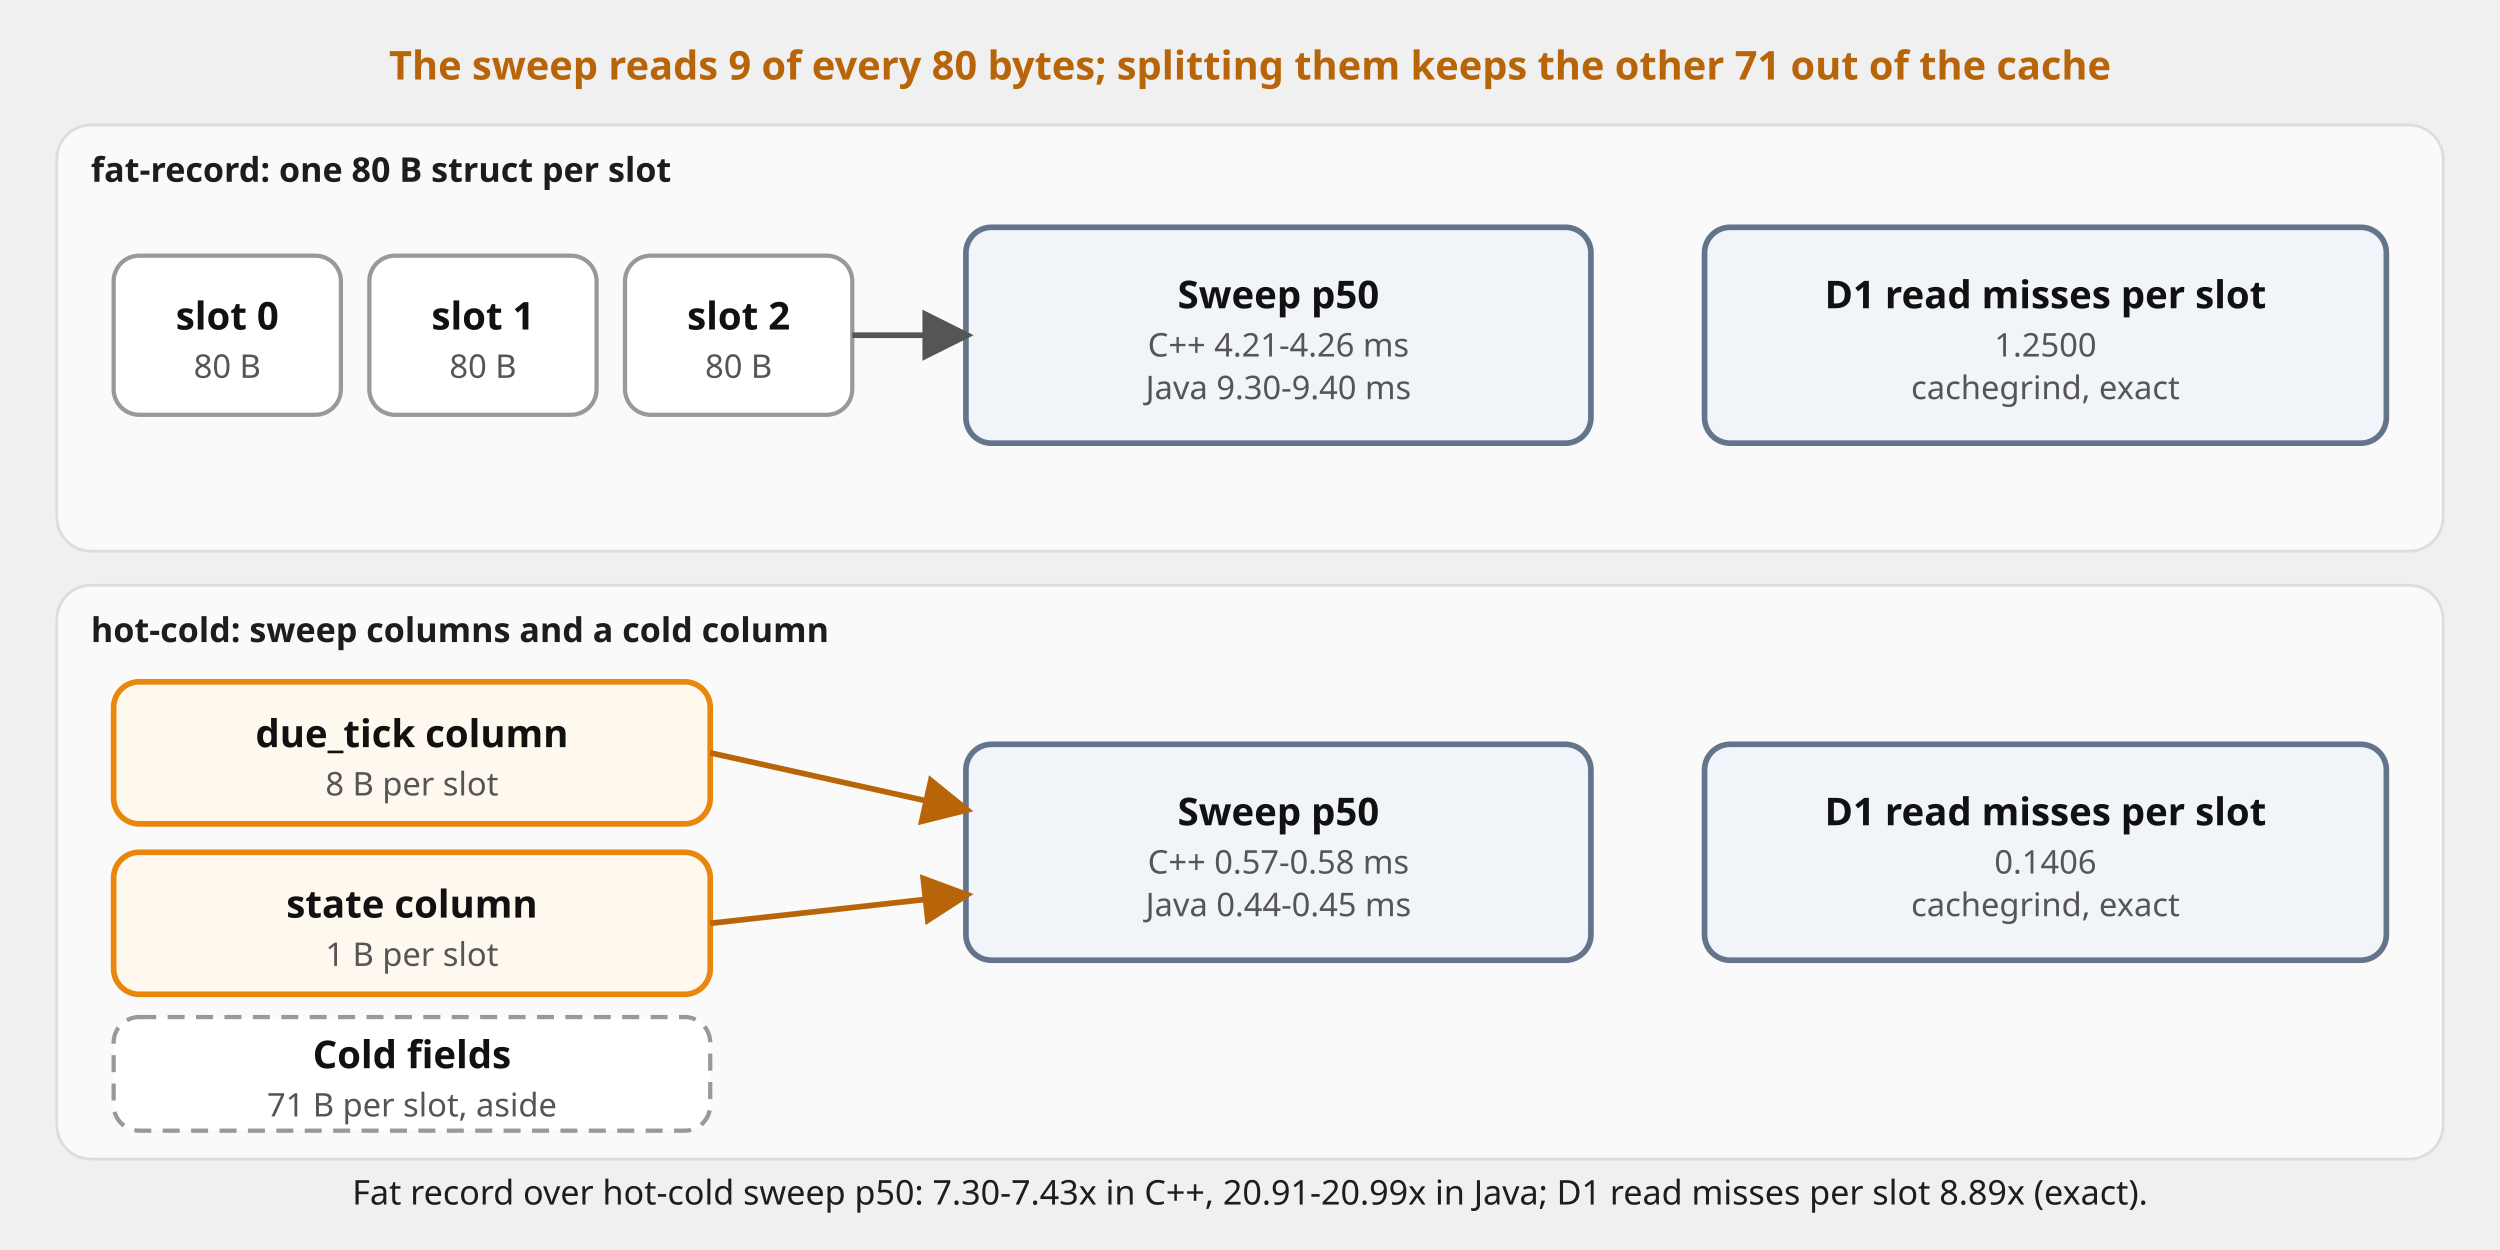
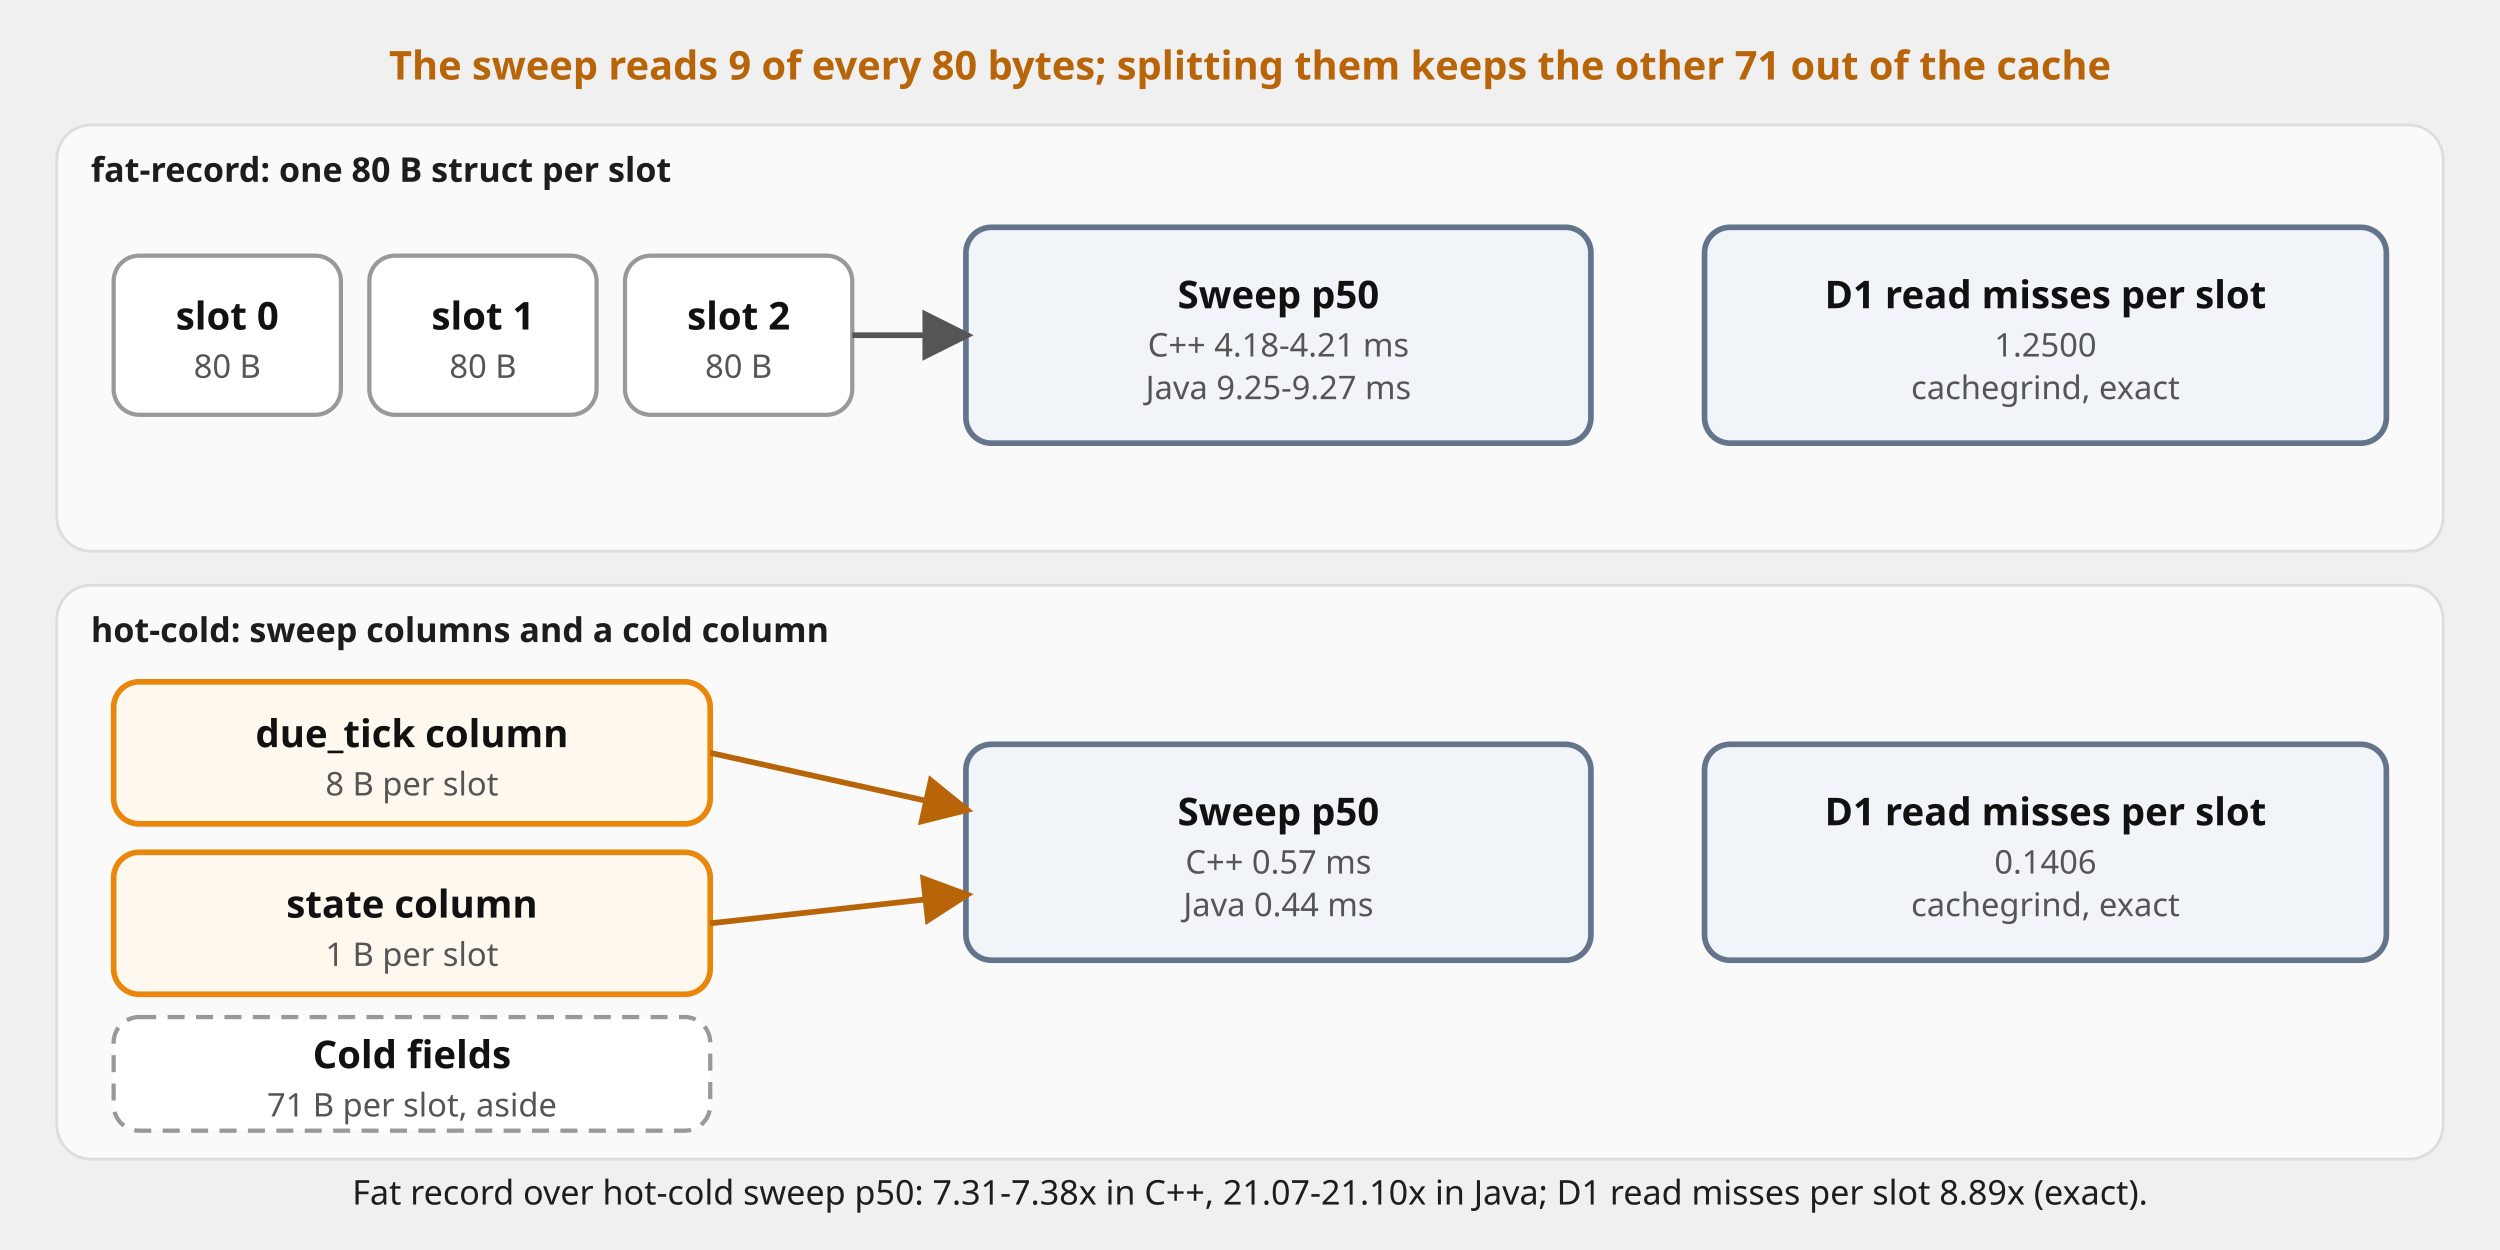
<svg xmlns="http://www.w3.org/2000/svg" viewBox="0 0 880 440" font-family="'Red Hat Text', system-ui, sans-serif" role="img">
  <defs>
    <marker id="a" viewBox="0 0 10 10" refX="8.5" refY="5" markerWidth="9" markerHeight="9" orient="auto-start-reverse">
      <path d="M0,0 L10,5 L0,10 z" fill="#555" />
    </marker>
    <marker id="am" viewBox="0 0 10 10" refX="8.5" refY="5" markerWidth="9" markerHeight="9" orient="auto-start-reverse">
      <path d="M0,0 L10,5 L0,10 z" fill="#b8650a" />
    </marker>
  </defs>
  <rect x="20" y="44" width="840" height="150" rx="12" fill="#fafafa" stroke="#ddd" />
  <text x="32" y="64" font-size="12" font-weight="700" fill="#1d1d1d">fat-record: one 80 B struct per slot</text>
  <rect x="20" y="206" width="840" height="202" rx="12" fill="#fafafa" stroke="#ddd" />
  <text x="32" y="226" font-size="12" font-weight="700" fill="#1d1d1d">hot-cold: sweep columns and a cold column</text>
  <rect x="40" y="90" width="80" height="56" rx="9" fill="#ffffff" stroke="#999999" stroke-width="1.5" />
  <text x="80.0" y="116.0" font-size="13.5" font-weight="700" fill="#111111" text-anchor="middle">slot 0</text>
  <text x="80.0" y="133.0" font-size="11.5" fill="#555555" text-anchor="middle">80 B</text>
  <rect x="130" y="90" width="80" height="56" rx="9" fill="#ffffff" stroke="#999999" stroke-width="1.5" />
  <text x="170.0" y="116.0" font-size="13.5" font-weight="700" fill="#111111" text-anchor="middle">slot 1</text>
  <text x="170.0" y="133.0" font-size="11.5" fill="#555555" text-anchor="middle">80 B</text>
  <rect x="220" y="90" width="80" height="56" rx="9" fill="#ffffff" stroke="#999999" stroke-width="1.5" />
  <text x="260.0" y="116.0" font-size="13.5" font-weight="700" fill="#111111" text-anchor="middle">slot 2</text>
  <text x="260.0" y="133.0" font-size="11.5" fill="#555555" text-anchor="middle">80 B</text>
  <rect x="340" y="80" width="220" height="76" rx="9" fill="#f1f5f9" stroke="#64748b" stroke-width="2" />
  <text x="450.0" y="108.5" font-size="13.5" font-weight="700" fill="#111111" text-anchor="middle">Sweep p50</text>
-   <text x="450.0" y="125.5" font-size="11.5" fill="#555555" text-anchor="middle">C++ 4.21-4.26 ms</text>
-   <text x="450.0" y="140.5" font-size="11.5" fill="#555555" text-anchor="middle">Java 9.30-9.40 ms</text>
+   <text x="450.0" y="125.5" font-size="11.5" fill="#555555" text-anchor="middle">C++ 4.18-4.21 ms</text>
+   <text x="450.0" y="140.5" font-size="11.5" fill="#555555" text-anchor="middle">Java 9.25-9.27 ms</text>
  <rect x="600" y="80" width="240" height="76" rx="9" fill="#f1f5f9" stroke="#64748b" stroke-width="2" />
  <text x="720.0" y="108.5" font-size="13.5" font-weight="700" fill="#111111" text-anchor="middle">D1 read misses per slot</text>
  <text x="720.0" y="125.5" font-size="11.5" fill="#555555" text-anchor="middle">1.2500</text>
  <text x="720.0" y="140.5" font-size="11.5" fill="#555555" text-anchor="middle">cachegrind, exact</text>
  <rect x="40" y="240" width="210" height="50" rx="9" fill="#fff8ef" stroke="#e8870c" stroke-width="2" />
  <text x="145.0" y="263.0" font-size="13.5" font-weight="700" fill="#111111" text-anchor="middle">due_tick column</text>
  <text x="145.0" y="280.0" font-size="11.5" fill="#555555" text-anchor="middle">8 B per slot</text>
  <rect x="40" y="300" width="210" height="50" rx="9" fill="#fff8ef" stroke="#e8870c" stroke-width="2" />
  <text x="145.0" y="323.0" font-size="13.5" font-weight="700" fill="#111111" text-anchor="middle">state column</text>
  <text x="145.0" y="340.0" font-size="11.5" fill="#555555" text-anchor="middle">1 B per slot</text>
  <rect x="40" y="358" width="210" height="40" rx="9" fill="#ffffff" stroke="#999999" stroke-width="1.5" stroke-dasharray="6 4" />
  <text x="145.0" y="376.0" font-size="13.5" font-weight="700" fill="#111111" text-anchor="middle">Cold fields</text>
  <text x="145.0" y="393.0" font-size="11.5" fill="#555555" text-anchor="middle">71 B per slot, aside</text>
  <rect x="340" y="262" width="220" height="76" rx="9" fill="#f1f5f9" stroke="#64748b" stroke-width="2" />
  <text x="450.0" y="290.5" font-size="13.5" font-weight="700" fill="#111111" text-anchor="middle">Sweep p50</text>
-   <text x="450.0" y="307.5" font-size="11.5" fill="#555555" text-anchor="middle">C++ 0.57-0.58 ms</text>
-   <text x="450.0" y="322.5" font-size="11.5" fill="#555555" text-anchor="middle">Java 0.44-0.45 ms</text>
+   <text x="450.0" y="307.5" font-size="11.5" fill="#555555" text-anchor="middle">C++ 0.57 ms</text>
+   <text x="450.0" y="322.5" font-size="11.5" fill="#555555" text-anchor="middle">Java 0.44 ms</text>
  <rect x="600" y="262" width="240" height="76" rx="9" fill="#f1f5f9" stroke="#64748b" stroke-width="2" />
  <text x="720.0" y="290.5" font-size="13.5" font-weight="700" fill="#111111" text-anchor="middle">D1 read misses per slot</text>
  <text x="720.0" y="307.5" font-size="11.5" fill="#555555" text-anchor="middle">0.1406</text>
  <text x="720.0" y="322.5" font-size="11.5" fill="#555555" text-anchor="middle">cachegrind, exact</text>
  <path d="M300,118 L340,118" fill="none" stroke="#555" stroke-width="2" marker-end="url(#a)" />
  <path d="M250,265 L340,285" fill="none" stroke="#b8650a" stroke-width="2" marker-end="url(#am)" />
  <path d="M250,325 L340,315" fill="none" stroke="#b8650a" stroke-width="2" marker-end="url(#am)" />
  <text x="440" y="28" font-size="14" fill="#b8650a" text-anchor="middle" font-weight="700">The sweep reads 9 of every 80 bytes; splitting them keeps the other 71 out of the cache</text>
-   <text x="440" y="424" font-size="12" fill="#1d1d1d" text-anchor="middle">Fat record over hot-cold sweep p50: 7.30-7.43x in C++, 20.91-20.99x in Java; D1 read misses per slot 8.89x (exact).</text>
+   <text x="440" y="424" font-size="12" fill="#1d1d1d" text-anchor="middle">Fat record over hot-cold sweep p50: 7.31-7.38x in C++, 21.07-21.10x in Java; D1 read misses per slot 8.89x (exact).</text>
</svg>
